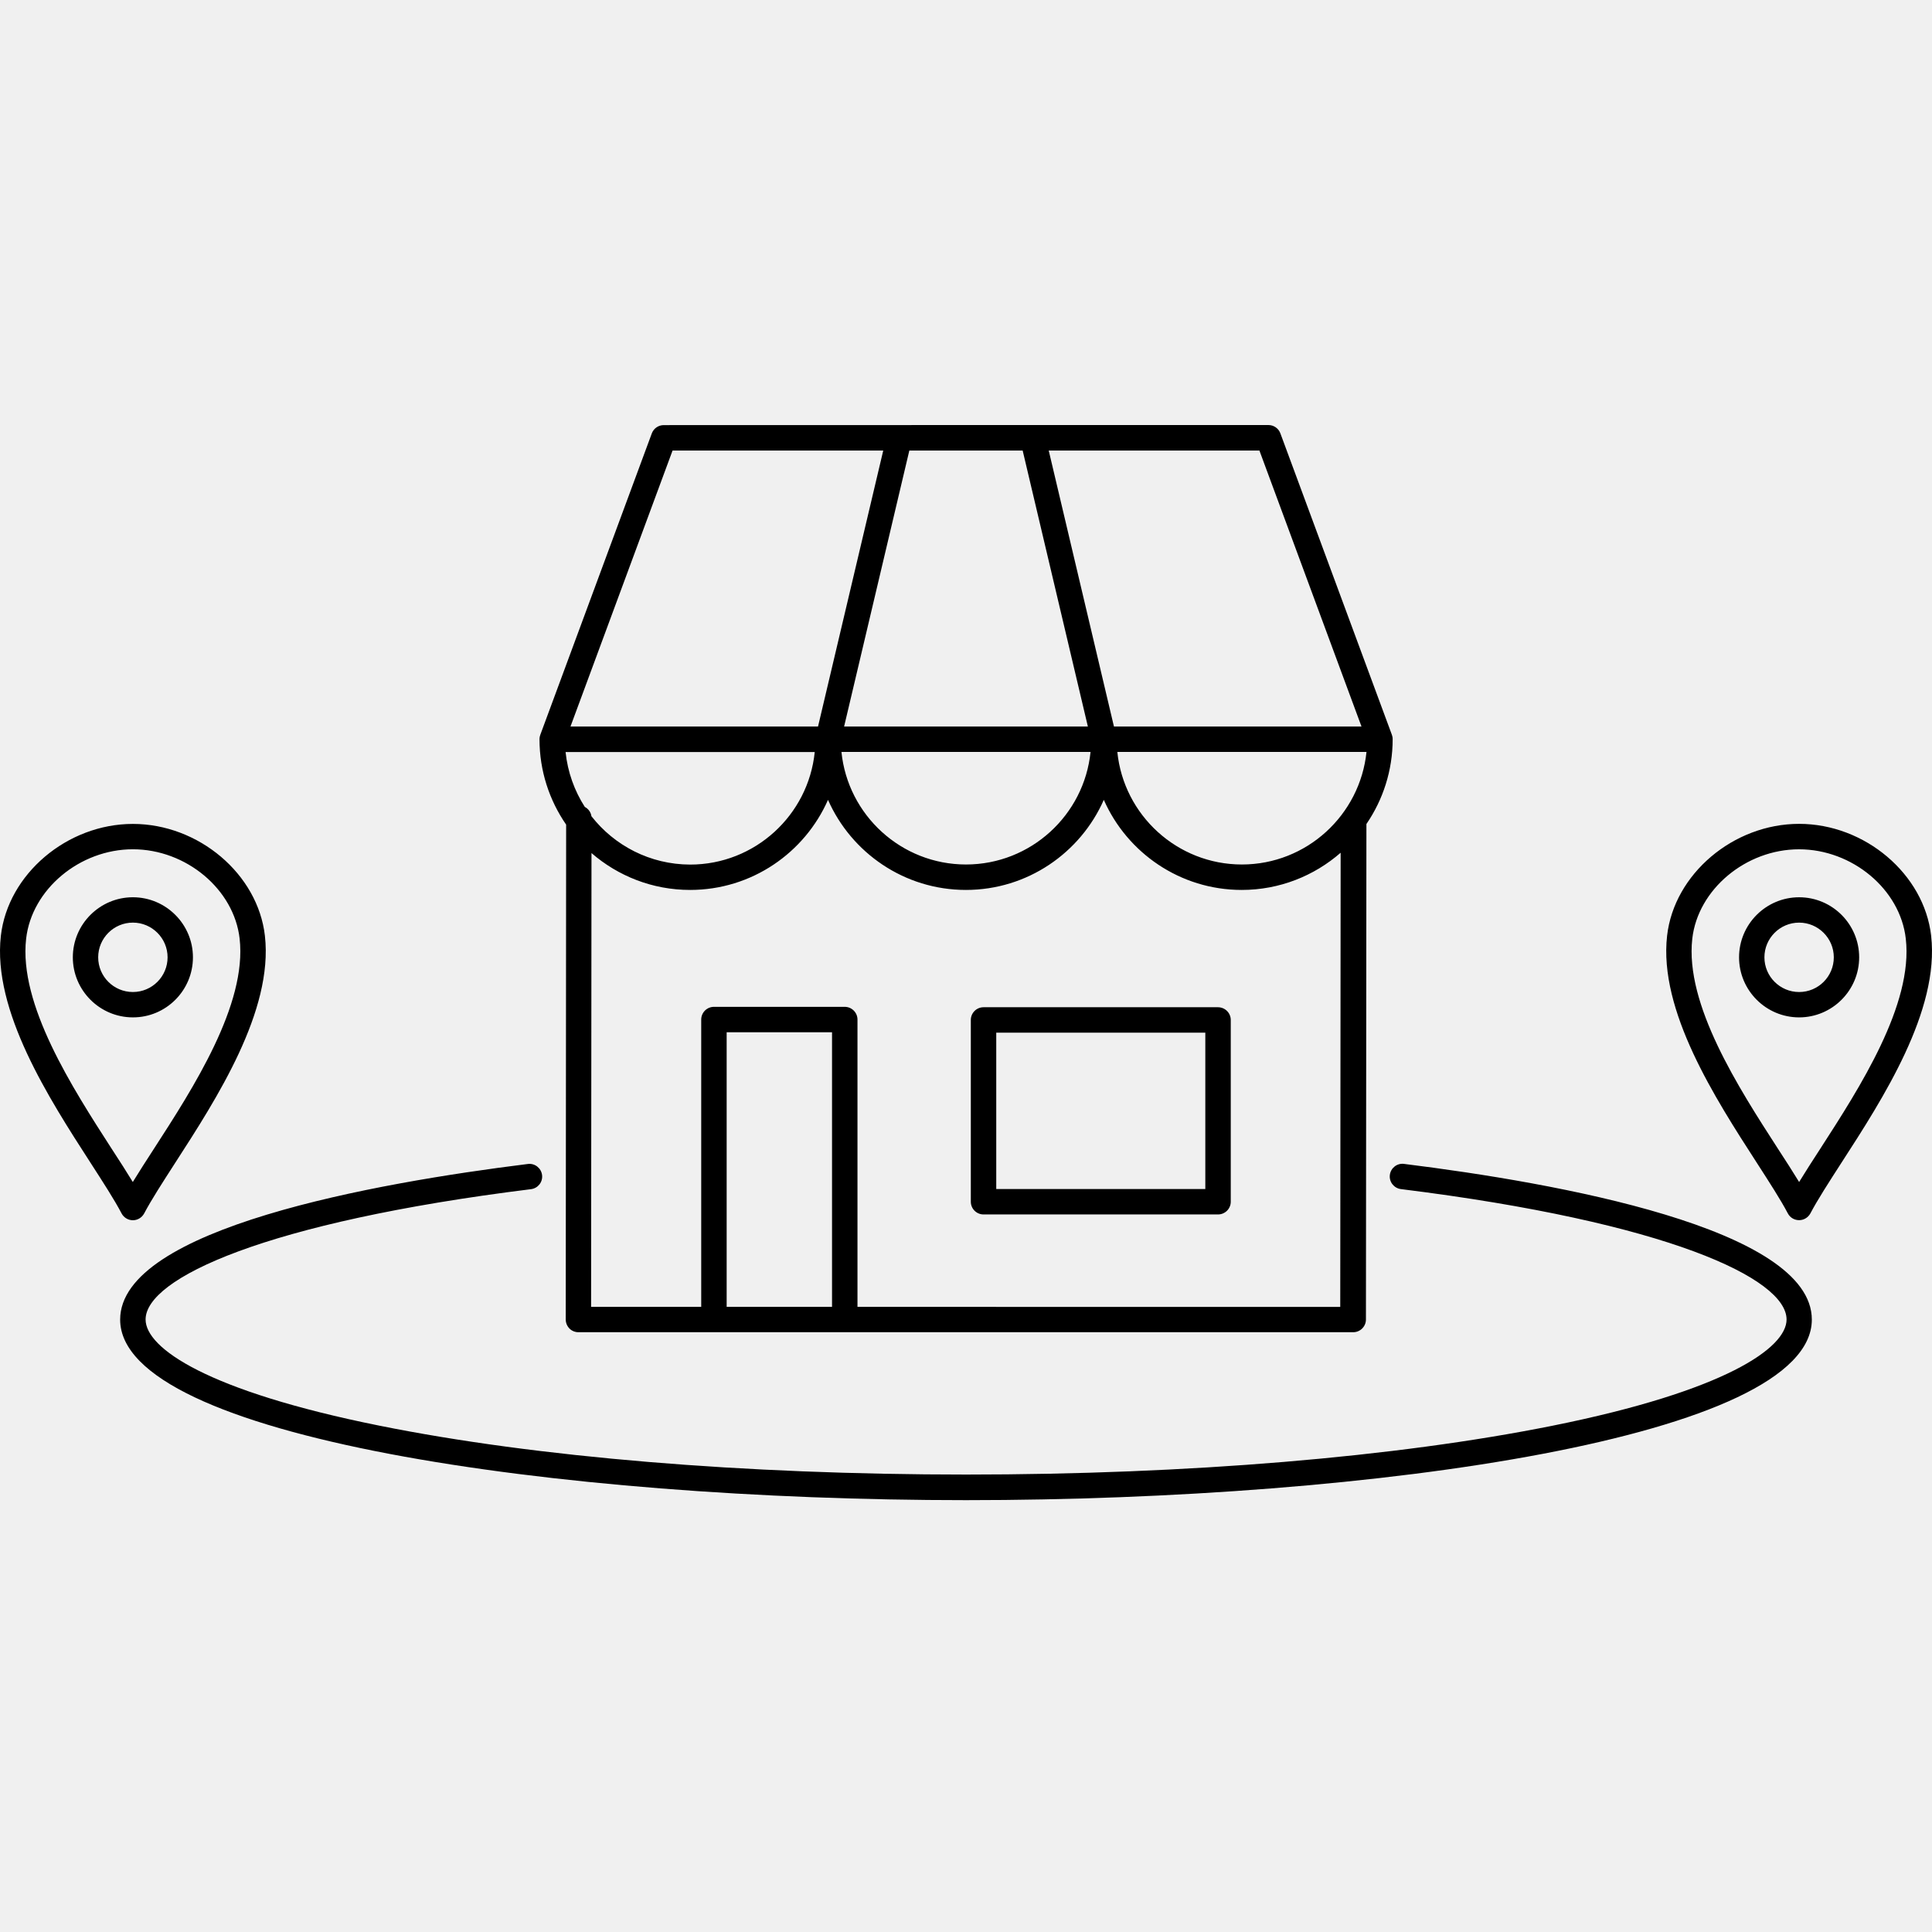
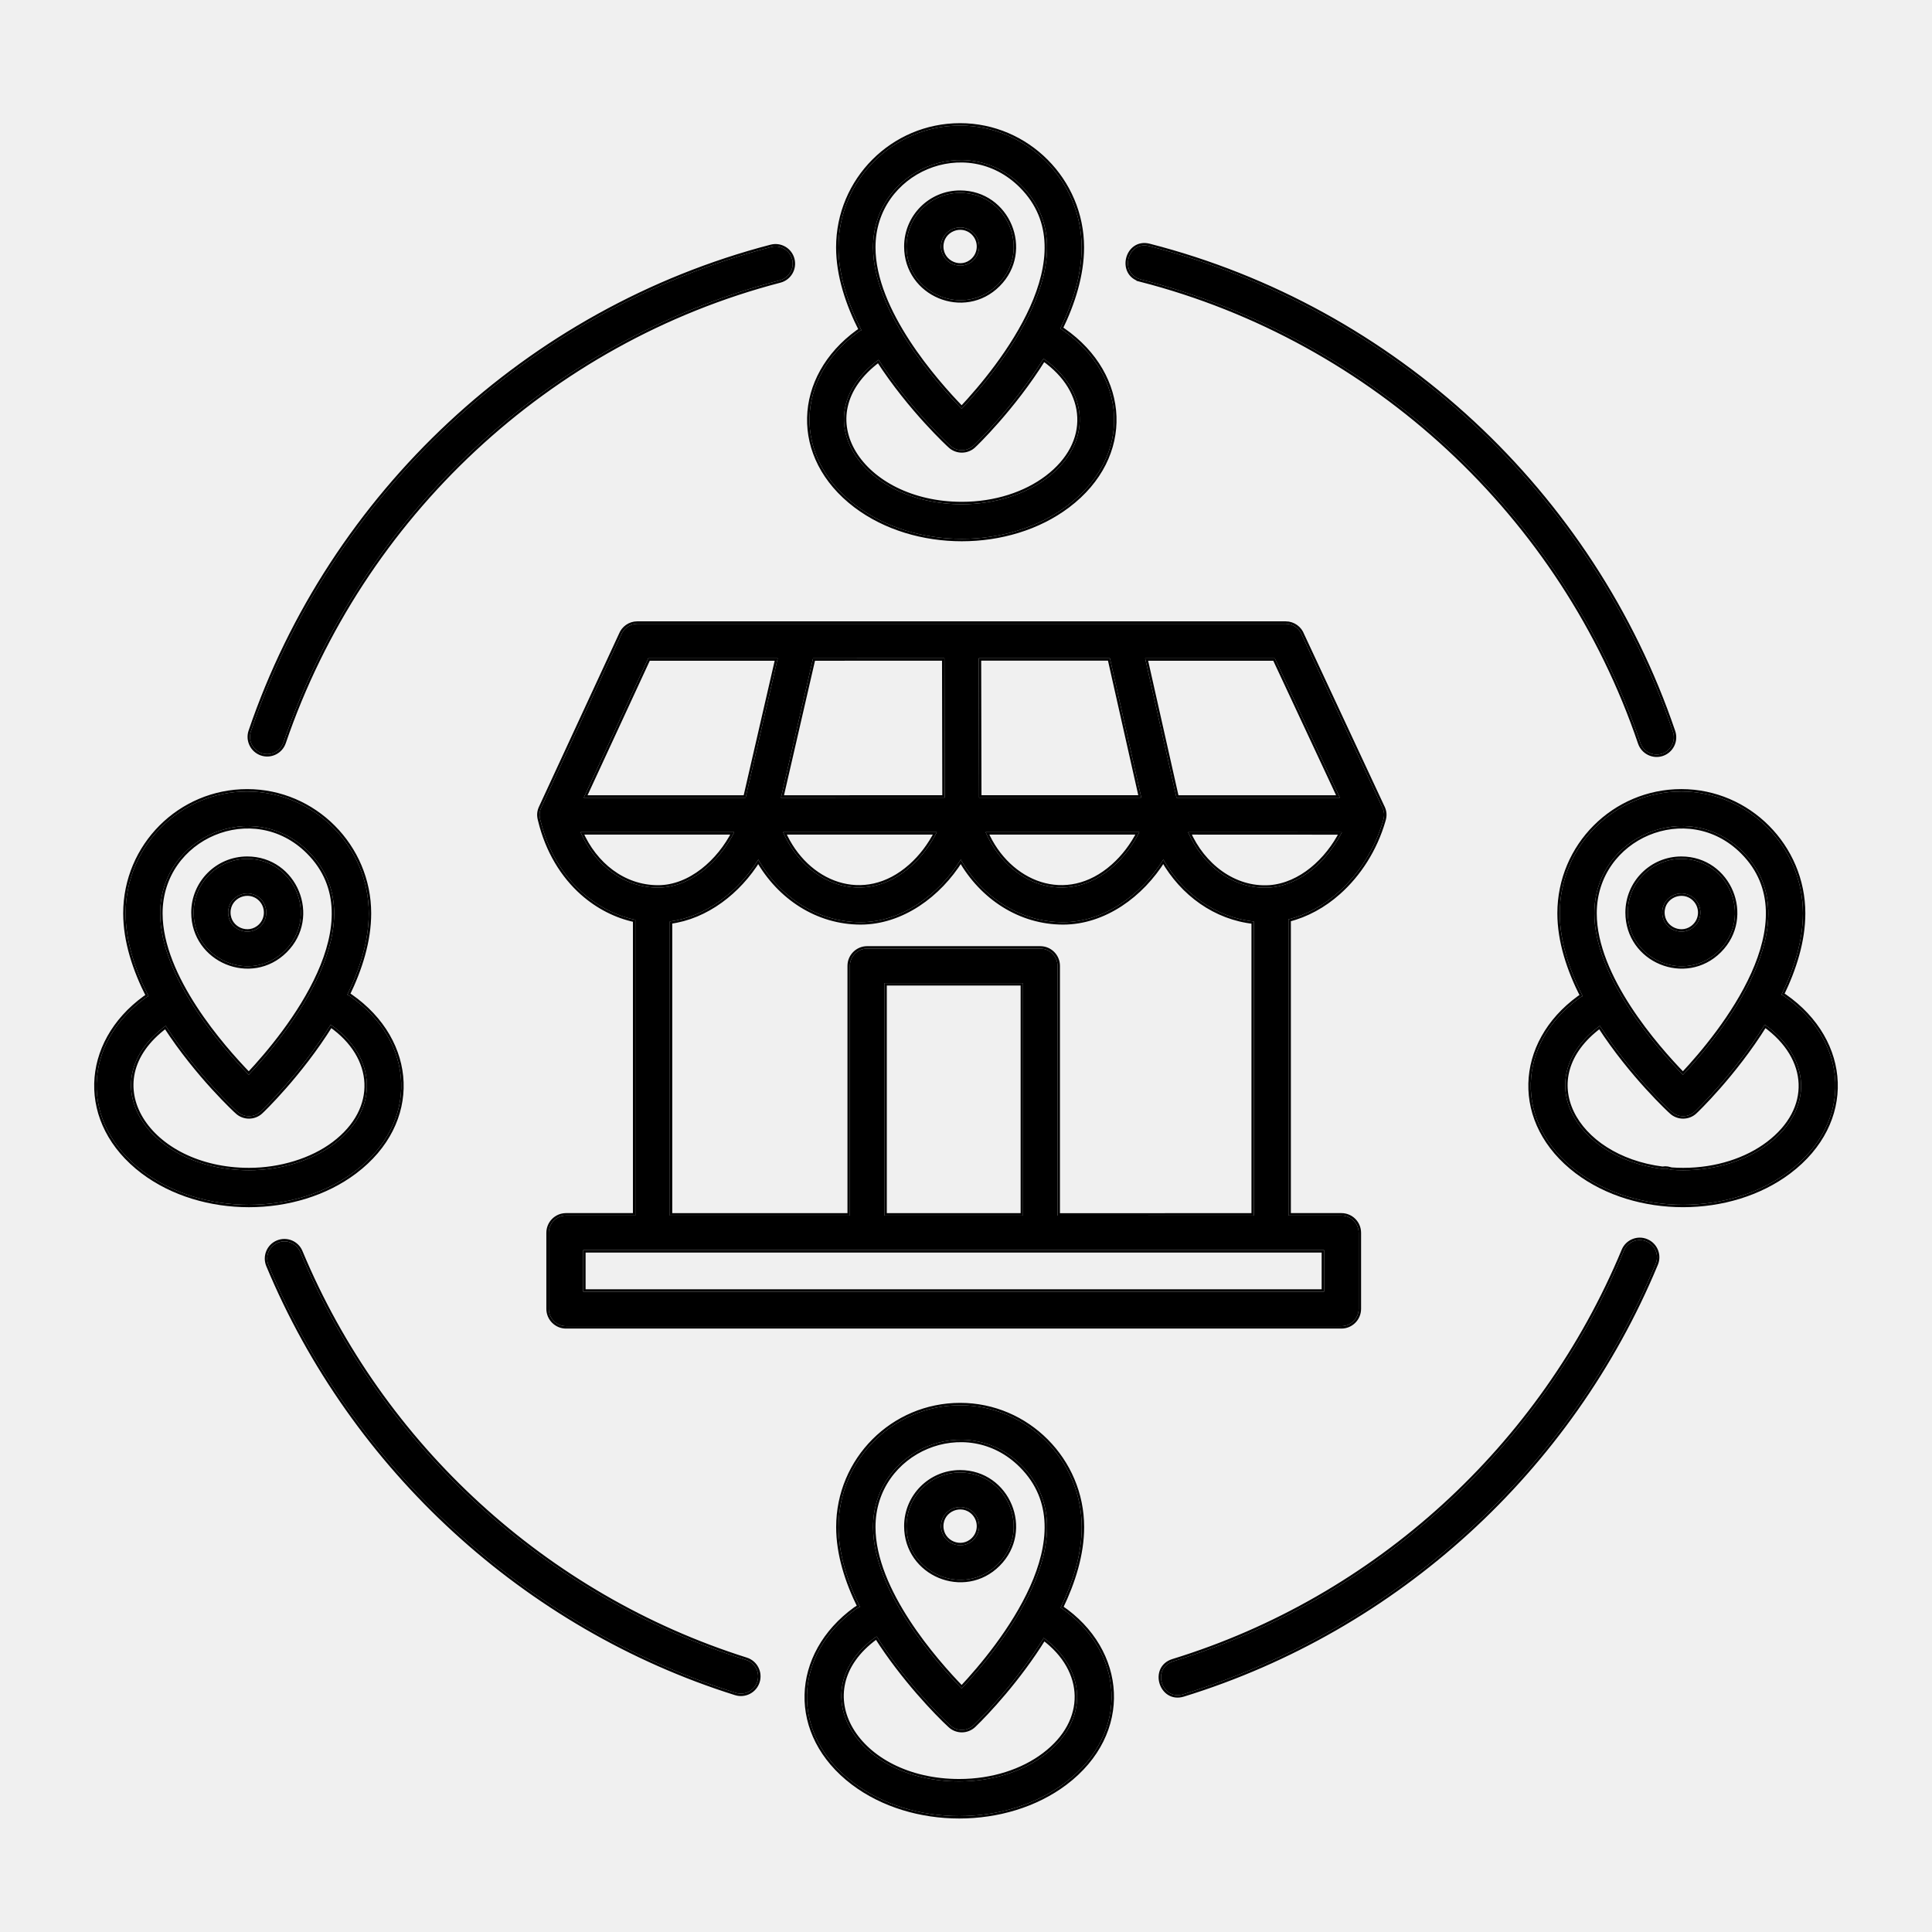
<svg xmlns="http://www.w3.org/2000/svg" width="200" height="200" viewBox="0 0 200 200" fill="none">
-   <g clip-path="url(#clip0_46_142)">
-     <path d="M13.756 126.318C14.248 126.318 14.689 126.043 14.922 125.618C15.673 124.193 16.823 122.418 18.148 120.36C22.439 113.718 28.306 104.634 27.423 96.876C26.698 90.484 20.564 85.292 13.756 85.292C6.947 85.292 0.814 90.492 0.089 96.876C-0.794 104.634 5.081 113.726 9.364 120.36C10.69 122.418 11.84 124.193 12.589 125.618C12.815 126.043 13.264 126.318 13.756 126.318ZM2.706 97.168C3.289 92.067 8.247 87.917 13.756 87.917C19.273 87.917 24.231 92.067 24.806 97.168C25.581 103.993 20.006 112.626 15.931 118.926C15.123 120.168 14.389 121.318 13.748 122.36C13.114 121.318 12.373 120.168 11.564 118.926C7.506 112.626 1.922 103.992 2.706 97.168ZM19.973 99.101C19.973 95.676 17.181 92.884 13.756 92.884C10.331 92.884 7.539 95.676 7.539 99.101C7.539 102.526 10.331 105.318 13.756 105.318C17.181 105.326 19.973 102.534 19.973 99.101ZM10.164 99.101C10.164 97.126 11.772 95.509 13.756 95.509C15.731 95.509 17.348 97.118 17.348 99.101C17.348 101.084 15.739 102.693 13.756 102.693C11.772 102.693 10.164 101.084 10.164 99.101ZM55.849 76.525C55.849 79.809 56.873 82.85 58.607 85.367L58.565 136.594C58.565 136.944 58.707 137.278 58.949 137.528C59.199 137.778 59.532 137.911 59.882 137.911H140.085C140.81 137.911 141.401 137.319 141.401 136.594L141.451 85.301C143.16 82.801 144.168 79.776 144.168 76.518C144.168 76.434 144.16 76.351 144.143 76.267C144.135 76.234 144.126 76.209 144.118 76.176C144.11 76.134 144.101 76.093 144.085 76.059L132.543 44.858C132.351 44.342 131.859 44 131.309 44H106.884H106.876L68.707 44.008C68.157 44.008 67.666 44.35 67.474 44.867L55.932 76.067C55.915 76.109 55.907 76.142 55.898 76.184C55.89 76.218 55.882 76.243 55.873 76.276C55.857 76.359 55.849 76.442 55.849 76.525ZM105.866 46.641L112.616 75.209H87.382L94.133 46.641H105.866ZM128.559 89.492C121.859 89.492 116.325 84.376 115.667 77.842H141.459C140.784 84.376 135.259 89.492 128.559 89.492ZM112.892 77.842C112.233 84.376 106.7 89.492 99.999 89.492C93.299 89.492 87.766 84.376 87.107 77.842H112.892ZM61.223 84.492C61.165 84.076 60.898 83.717 60.54 83.534C59.465 81.859 58.765 79.925 58.548 77.85H84.341C83.682 84.384 78.149 89.501 71.448 89.501C67.29 89.492 63.598 87.534 61.223 84.492ZM75.223 135.286V106.861H86.132V135.286H75.223ZM88.766 135.286V105.544C88.766 104.819 88.174 104.228 87.449 104.228H73.907C73.182 104.228 72.59 104.819 72.59 105.544V135.286H61.19L61.231 88.309C63.973 90.684 67.54 92.126 71.44 92.126C77.815 92.126 83.299 88.284 85.715 82.8C88.132 88.284 93.624 92.126 99.991 92.126C106.358 92.126 111.849 88.284 114.266 82.8C116.683 88.284 122.174 92.126 128.541 92.126C132.458 92.126 136.042 90.667 138.783 88.275L138.742 135.293L88.766 135.286ZM140.942 75.21H115.316L108.565 46.642H130.375L140.942 75.21ZM69.623 46.642H91.432L84.682 75.21H59.056L69.623 46.642ZM126.083 104.269H101.815C101.09 104.269 100.499 104.86 100.499 105.585V124.403C100.499 125.128 101.09 125.719 101.815 125.719H126.091C126.816 125.719 127.408 125.128 127.408 124.403V105.585C127.408 104.86 126.816 104.269 126.083 104.269ZM124.774 123.086H103.131V106.902H124.774V123.086ZM187.56 136.603C187.56 148.745 142.45 155.295 99.999 155.295C57.549 155.295 12.438 148.745 12.438 136.603C12.438 127.153 38.882 122.452 54.648 120.494C55.364 120.402 56.023 120.919 56.114 121.636C56.206 122.361 55.689 123.011 54.973 123.102C27.413 126.528 15.072 132.344 15.072 136.594C15.072 139.553 21.43 143.995 39.282 147.586C55.49 150.853 77.058 152.645 100.009 152.645C122.96 152.645 144.526 150.845 160.736 147.586C178.586 143.994 184.945 139.544 184.945 136.594C184.945 132.344 172.603 126.519 145.019 123.094C144.302 123.002 143.785 122.344 143.877 121.627C143.969 120.902 144.627 120.394 145.344 120.486C161.103 122.444 187.56 127.144 187.56 136.603ZM199.91 96.868C199.185 90.477 193.052 85.285 186.244 85.285C179.435 85.285 173.302 90.485 172.577 96.868C171.693 104.627 177.568 113.719 181.852 120.353C183.177 122.411 184.327 124.186 185.077 125.611C185.302 126.044 185.752 126.311 186.244 126.311C186.735 126.311 187.177 126.036 187.41 125.611C188.16 124.186 189.31 122.411 190.635 120.353C194.927 113.719 200.794 104.627 199.91 96.868ZM188.427 118.928C187.619 120.169 186.885 121.319 186.244 122.361C185.61 121.319 184.869 120.17 184.06 118.928C179.985 112.619 174.41 103.986 175.185 97.169C175.768 92.069 180.727 87.919 186.235 87.919C191.752 87.919 196.711 92.069 197.286 97.169C198.077 103.994 192.494 112.628 188.427 118.928ZM186.244 92.885C182.818 92.885 180.027 95.677 180.027 99.102C180.027 102.527 182.818 105.319 186.244 105.319C189.669 105.319 192.46 102.527 192.46 99.102C192.46 95.677 189.677 92.885 186.244 92.885ZM186.244 102.694C184.269 102.694 182.652 101.086 182.652 99.102C182.652 97.127 184.26 95.51 186.244 95.51C188.219 95.51 189.835 97.119 189.835 99.102C189.835 101.086 188.227 102.694 186.244 102.694Z" fill="black" />
+   <mask id="mask0_471_336" style="mask-type:luminance" maskUnits="userSpaceOnUse" x="1" y="1" width="198" height="198">
+     <path d="M198.5 1.5V198.5H1.5V1.5H198.5Z" fill="white" stroke="white" />
+   </mask>
+   <g mask="url(#mask0_471_336)">
+     <mask id="path-2-outside-1_471_336" maskUnits="userSpaceOnUse" x="9" y="12" width="182" height="177" fill="black">
+       <rect fill="white" x="9" y="12" width="182" height="177" />
+       <path fill-rule="evenodd" clip-rule="evenodd" d="M131.442 91.879C134.645 91.632 137.428 89.092 138.913 86.154L122.989 86.147C124.482 89.58 127.715 92.135 131.442 91.879ZM99.386 152.432C104.314 152.432 106.797 158.428 103.309 161.914C99.822 165.408 93.844 162.921 93.844 157.984C93.844 154.919 96.326 152.432 99.386 152.432ZM100.789 156.587C99.551 155.347 97.414 156.226 97.414 157.984C97.414 159.743 99.544 160.629 100.789 159.382C101.554 158.616 101.554 157.361 100.789 156.587ZM25.59 88.91C30.518 88.91 33.001 94.906 29.513 98.392C26.025 101.886 20.047 99.399 20.047 94.463C20.047 91.397 22.53 88.91 25.59 88.91ZM26.993 93.065C25.755 91.825 23.617 92.704 23.617 94.463C23.617 96.221 25.748 97.108 26.993 95.86C27.758 95.094 27.758 93.839 26.993 93.065ZM99.386 19.964C104.314 19.964 106.797 25.96 103.309 29.446C99.821 32.94 93.844 30.453 93.844 25.517C93.844 22.451 96.326 19.964 99.386 19.964ZM100.789 24.119C99.551 22.879 97.414 23.758 97.414 25.517C97.414 27.275 99.544 28.162 100.789 26.914C101.554 26.148 101.554 24.893 100.789 24.119ZM174.052 88.911C178.98 88.911 181.455 94.907 177.975 98.393C174.487 101.887 168.509 99.4 168.509 94.463C168.509 91.398 170.992 88.911 174.052 88.911ZM175.447 93.066C174.21 91.826 172.072 92.705 172.072 94.463C172.072 96.222 174.202 97.108 175.447 95.861C176.22 95.095 176.22 93.84 175.447 93.066ZM108.042 37.142L108.027 37.127C104.817 42.296 100.819 46.098 100.797 46.113C100.114 46.767 99.049 46.767 98.367 46.136C98.344 46.121 94.257 42.371 90.949 37.247C83.096 43.077 89.134 52.199 99.574 52.199C103.039 52.199 106.16 51.155 108.387 49.472C113.157 45.873 112.752 40.433 108.042 37.142ZM109.752 34.031C111.057 31.349 111.972 28.448 111.972 25.608C111.972 18.703 106.317 13 99.386 13C92.441 13 86.801 18.643 86.801 25.608C86.801 28.501 87.783 31.454 89.171 34.181C89.051 34.234 88.939 34.294 88.826 34.377C82.361 39.073 81.963 47.308 88.601 52.327C94.706 56.933 104.427 56.933 110.525 52.327C117.253 47.248 116.758 38.877 110.067 34.211C109.977 34.136 109.865 34.076 109.752 34.031ZM109.797 166.415C111.08 163.755 111.98 160.892 111.98 158.082C111.98 151.177 106.325 145.474 99.394 145.474C92.449 145.474 86.808 151.117 86.808 158.082C86.808 160.87 87.716 163.71 89.028 166.355C88.863 166.408 88.713 166.49 88.563 166.595C82.098 171.291 81.701 179.527 88.338 184.546C94.444 189.151 104.164 189.151 110.262 184.546C117.102 179.376 116.368 170.863 109.797 166.415ZM90.754 169.405C93.469 173.703 97.054 177.415 98.367 178.61C99.049 179.248 100.114 179.241 100.797 178.587C102.109 177.325 105.402 173.839 108.049 169.556C112.527 172.884 112.752 178.182 108.109 181.683C105.874 183.374 102.761 184.411 99.296 184.411C88.608 184.411 82.968 175.056 90.648 169.473C90.686 169.458 90.724 169.435 90.754 169.405ZM34.245 106.087L34.23 106.072C31.02 111.242 27.022 115.044 27 115.059C26.317 115.712 25.252 115.712 24.57 115.081C24.547 115.066 20.459 111.317 17.152 106.192C9.291 112.023 15.337 121.145 25.777 121.145C29.032 121.145 32.303 120.145 34.59 118.417C39.36 114.818 38.963 109.371 34.245 106.087ZM35.955 102.969C37.26 100.287 38.175 97.386 38.175 94.546C38.175 87.641 32.52 81.938 25.59 81.938C18.644 81.938 13.004 87.581 13.004 94.546C13.004 97.439 13.986 100.392 15.374 103.119C15.254 103.172 15.142 103.232 15.029 103.315C8.564 108.011 8.166 116.246 14.804 121.265C20.909 125.871 30.63 125.871 36.728 121.265C43.456 116.186 42.961 107.815 36.27 103.149C36.18 103.081 36.068 103.022 35.955 102.969ZM29.347 76.852C29.032 77.783 28.02 78.287 27.09 77.971C26.16 77.655 25.657 76.641 25.972 75.709C34.313 51.169 54.722 32.115 79.833 25.571C80.785 25.323 81.753 25.894 82.001 26.848C82.248 27.803 81.678 28.772 80.725 29.02C56.755 35.264 37.358 53.417 29.347 76.852ZM118.085 28.921C115.82 28.343 116.697 24.886 118.962 25.473C144.246 31.957 164.805 51.065 173.182 75.755C173.497 76.687 172.995 77.701 172.065 78.017C171.135 78.332 170.122 77.829 169.807 76.897C161.804 53.311 142.229 35.136 118.083 28.923L118.085 28.921ZM172.088 121.01C172.56 120.934 172.703 121.032 173.018 121.1C173.423 121.13 173.828 121.145 174.24 121.145C177.705 121.145 180.826 120.1 183.053 118.417C187.786 114.841 187.478 109.491 182.693 106.072C179.483 111.242 175.485 115.044 175.463 115.059C174.78 115.712 173.715 115.712 173.033 115.081C173.01 115.066 168.923 111.317 165.615 106.192C158.347 111.587 162.945 119.838 172.088 121.01ZM168.105 129.47C168.48 128.561 169.523 128.125 170.43 128.508C171.338 128.884 171.773 129.928 171.39 130.837C162.547 152.138 144.547 168.586 122.479 175.394C120.237 176.085 119.194 172.674 121.437 171.983C142.498 165.498 159.666 149.796 168.105 129.47ZM77.23 171.832C78.168 172.125 78.693 173.124 78.4 174.071C78.108 175.01 77.11 175.536 76.165 175.243C54.437 168.42 36.54 151.98 27.796 130.971C27.421 130.062 27.849 129.018 28.756 128.642C29.664 128.266 30.706 128.695 31.081 129.604C39.459 149.703 56.455 165.272 77.23 171.832ZM184.418 102.968C185.723 100.285 186.638 97.385 186.638 94.545C186.638 87.64 180.983 81.937 174.052 81.937C167.107 81.937 161.467 87.58 161.467 94.545C161.467 97.438 162.449 100.391 163.837 103.118C163.717 103.171 163.604 103.231 163.492 103.313C157.027 108.009 156.629 116.245 163.267 121.264C169.372 125.869 179.093 125.869 185.191 121.264C191.918 116.184 191.423 107.814 184.733 103.148C184.636 103.08 184.531 103.02 184.418 102.968ZM180.413 88.173C174.72 82.47 165.045 86.565 165.045 94.552C165.045 101.142 171.473 108.438 174.218 111.263C178.245 106.98 187.613 95.394 180.413 88.173ZM31.951 88.173C26.258 82.47 16.582 86.565 16.582 94.552C16.582 101.142 23.01 108.438 25.755 111.263C29.783 106.98 39.151 95.394 31.951 88.173ZM105.748 151.701C100.055 145.998 90.38 150.093 90.38 158.08C90.38 164.67 96.808 171.966 99.553 174.791C103.58 170.508 112.948 158.915 105.748 151.701ZM105.748 19.227C100.055 13.524 90.38 17.619 90.38 25.606C90.38 32.196 96.808 39.491 99.553 42.316C103.58 38.034 112.948 26.448 105.748 19.227ZM89.765 98.197C88.782 98.197 87.98 99.001 87.98 99.985V125.833H69.341V95.388C73.114 94.899 76.451 92.292 78.499 88.979C80.727 92.893 84.649 95.463 89.09 95.463C93.327 95.463 97.19 92.645 99.463 88.979C101.69 92.893 105.613 95.463 110.053 95.463C114.291 95.463 118.154 92.645 120.426 88.979C122.436 92.51 125.834 94.967 129.801 95.395V125.833L109.475 125.841V99.987C109.475 99.002 108.68 98.198 107.69 98.198L89.765 98.197ZM105.905 101.773H91.55V125.833H105.905V101.773ZM133.38 95.169V125.831H138.863C139.846 125.831 140.648 126.628 140.648 127.62V135.494C140.648 136.479 139.846 137.283 138.863 137.283H58.593C57.611 137.283 56.808 136.479 56.808 135.494V127.62C56.808 126.635 57.603 125.831 58.593 125.831H65.771V95.221C63.783 94.8 61.908 93.846 60.296 92.418C58.278 90.622 56.703 88.075 55.938 84.897C55.795 84.386 55.833 83.98 56.073 83.507L64.301 65.722C64.556 65.053 65.209 64.572 65.966 64.572H133.095C133.867 64.572 134.527 65.068 134.775 65.752L143.04 83.462C143.31 83.972 143.355 84.408 143.175 84.964C142.305 87.955 140.633 90.509 138.57 92.35C137.025 93.733 135.233 94.71 133.38 95.169ZM117.944 86.145H102.028C104.353 91.502 110.406 93.996 115.259 89.676C116.317 88.737 117.247 87.535 117.944 86.145ZM96.981 86.145H81.065C83.39 91.502 89.443 93.996 94.295 89.676C95.353 88.737 96.275 87.535 96.981 86.145ZM118.146 82.568L114.898 68.142H101.322L101.352 82.568H118.146ZM118.543 68.149L121.791 82.576H138.704L131.969 68.149H118.543ZM97.797 82.568L97.767 68.142L84.168 68.149L80.846 82.576L97.797 82.568ZM67.106 68.149L60.43 82.576H77.186L80.509 68.149H67.106ZM60.093 86.145C61.548 89.496 64.518 91.885 68.126 91.885C71.471 91.885 74.486 89.18 76.009 86.145H60.093ZM131.594 129.416H60.37V133.714H137.068V129.416H131.594Z" />
+     </mask>
+     <path fill-rule="evenodd" clip-rule="evenodd" d="M131.442 91.879C134.645 91.632 137.428 89.092 138.913 86.154L122.989 86.147C124.482 89.58 127.715 92.135 131.442 91.879ZM99.386 152.432C104.314 152.432 106.797 158.428 103.309 161.914C99.822 165.408 93.844 162.921 93.844 157.984C93.844 154.919 96.326 152.432 99.386 152.432ZM100.789 156.587C99.551 155.347 97.414 156.226 97.414 157.984C97.414 159.743 99.544 160.629 100.789 159.382C101.554 158.616 101.554 157.361 100.789 156.587ZM25.59 88.91C30.518 88.91 33.001 94.906 29.513 98.392C26.025 101.886 20.047 99.399 20.047 94.463C20.047 91.397 22.53 88.91 25.59 88.91ZM26.993 93.065C25.755 91.825 23.617 92.704 23.617 94.463C23.617 96.221 25.748 97.108 26.993 95.86C27.758 95.094 27.758 93.839 26.993 93.065ZM99.386 19.964C104.314 19.964 106.797 25.96 103.309 29.446C99.821 32.94 93.844 30.453 93.844 25.517C93.844 22.451 96.326 19.964 99.386 19.964ZM100.789 24.119C99.551 22.879 97.414 23.758 97.414 25.517C97.414 27.275 99.544 28.162 100.789 26.914C101.554 26.148 101.554 24.893 100.789 24.119ZM174.052 88.911C178.98 88.911 181.455 94.907 177.975 98.393C174.487 101.887 168.509 99.4 168.509 94.463C168.509 91.398 170.992 88.911 174.052 88.911ZM175.447 93.066C174.21 91.826 172.072 92.705 172.072 94.463C172.072 96.222 174.202 97.108 175.447 95.861C176.22 95.095 176.22 93.84 175.447 93.066ZM108.042 37.142L108.027 37.127C104.817 42.296 100.819 46.098 100.797 46.113C100.114 46.767 99.049 46.767 98.367 46.136C98.344 46.121 94.257 42.371 90.949 37.247C83.096 43.077 89.134 52.199 99.574 52.199C103.039 52.199 106.16 51.155 108.387 49.472C113.157 45.873 112.752 40.433 108.042 37.142ZM109.752 34.031C111.057 31.349 111.972 28.448 111.972 25.608C111.972 18.703 106.317 13 99.386 13C92.441 13 86.801 18.643 86.801 25.608C86.801 28.501 87.783 31.454 89.171 34.181C89.051 34.234 88.939 34.294 88.826 34.377C82.361 39.073 81.963 47.308 88.601 52.327C94.706 56.933 104.427 56.933 110.525 52.327C117.253 47.248 116.758 38.877 110.067 34.211C109.977 34.136 109.865 34.076 109.752 34.031ZM109.797 166.415C111.08 163.755 111.98 160.892 111.98 158.082C111.98 151.177 106.325 145.474 99.394 145.474C92.449 145.474 86.808 151.117 86.808 158.082C86.808 160.87 87.716 163.71 89.028 166.355C88.863 166.408 88.713 166.49 88.563 166.595C82.098 171.291 81.701 179.527 88.338 184.546C94.444 189.151 104.164 189.151 110.262 184.546C117.102 179.376 116.368 170.863 109.797 166.415ZM90.754 169.405C93.469 173.703 97.054 177.415 98.367 178.61C99.049 179.248 100.114 179.241 100.797 178.587C102.109 177.325 105.402 173.839 108.049 169.556C112.527 172.884 112.752 178.182 108.109 181.683C105.874 183.374 102.761 184.411 99.296 184.411C88.608 184.411 82.968 175.056 90.648 169.473C90.686 169.458 90.724 169.435 90.754 169.405ZM34.245 106.087L34.23 106.072C31.02 111.242 27.022 115.044 27 115.059C26.317 115.712 25.252 115.712 24.57 115.081C24.547 115.066 20.459 111.317 17.152 106.192C9.291 112.023 15.337 121.145 25.777 121.145C29.032 121.145 32.303 120.145 34.59 118.417C39.36 114.818 38.963 109.371 34.245 106.087ZM35.955 102.969C37.26 100.287 38.175 97.386 38.175 94.546C38.175 87.641 32.52 81.938 25.59 81.938C18.644 81.938 13.004 87.581 13.004 94.546C13.004 97.439 13.986 100.392 15.374 103.119C15.254 103.172 15.142 103.232 15.029 103.315C8.564 108.011 8.166 116.246 14.804 121.265C20.909 125.871 30.63 125.871 36.728 121.265C43.456 116.186 42.961 107.815 36.27 103.149C36.18 103.081 36.068 103.022 35.955 102.969ZM29.347 76.852C29.032 77.783 28.02 78.287 27.09 77.971C26.16 77.655 25.657 76.641 25.972 75.709C34.313 51.169 54.722 32.115 79.833 25.571C80.785 25.323 81.753 25.894 82.001 26.848C82.248 27.803 81.678 28.772 80.725 29.02C56.755 35.264 37.358 53.417 29.347 76.852ZM118.085 28.921C115.82 28.343 116.697 24.886 118.962 25.473C144.246 31.957 164.805 51.065 173.182 75.755C173.497 76.687 172.995 77.701 172.065 78.017C171.135 78.332 170.122 77.829 169.807 76.897C161.804 53.311 142.229 35.136 118.083 28.923L118.085 28.921ZM172.088 121.01C172.56 120.934 172.703 121.032 173.018 121.1C173.423 121.13 173.828 121.145 174.24 121.145C177.705 121.145 180.826 120.1 183.053 118.417C187.786 114.841 187.478 109.491 182.693 106.072C179.483 111.242 175.485 115.044 175.463 115.059C174.78 115.712 173.715 115.712 173.033 115.081C173.01 115.066 168.923 111.317 165.615 106.192C158.347 111.587 162.945 119.838 172.088 121.01ZM168.105 129.47C168.48 128.561 169.523 128.125 170.43 128.508C171.338 128.884 171.773 129.928 171.39 130.837C162.547 152.138 144.547 168.586 122.479 175.394C120.237 176.085 119.194 172.674 121.437 171.983C142.498 165.498 159.666 149.796 168.105 129.47ZM77.23 171.832C78.168 172.125 78.693 173.124 78.4 174.071C78.108 175.01 77.11 175.536 76.165 175.243C54.437 168.42 36.54 151.98 27.796 130.971C27.421 130.062 27.849 129.018 28.756 128.642C29.664 128.266 30.706 128.695 31.081 129.604C39.459 149.703 56.455 165.272 77.23 171.832ZM184.418 102.968C185.723 100.285 186.638 97.385 186.638 94.545C186.638 87.64 180.983 81.937 174.052 81.937C167.107 81.937 161.467 87.58 161.467 94.545C161.467 97.438 162.449 100.391 163.837 103.118C163.717 103.171 163.604 103.231 163.492 103.313C157.027 108.009 156.629 116.245 163.267 121.264C169.372 125.869 179.093 125.869 185.191 121.264C191.918 116.184 191.423 107.814 184.733 103.148C184.636 103.08 184.531 103.02 184.418 102.968ZM180.413 88.173C174.72 82.47 165.045 86.565 165.045 94.552C165.045 101.142 171.473 108.438 174.218 111.263C178.245 106.98 187.613 95.394 180.413 88.173ZM31.951 88.173C26.258 82.47 16.582 86.565 16.582 94.552C16.582 101.142 23.01 108.438 25.755 111.263C29.783 106.98 39.151 95.394 31.951 88.173ZM105.748 151.701C100.055 145.998 90.38 150.093 90.38 158.08C90.38 164.67 96.808 171.966 99.553 174.791C103.58 170.508 112.948 158.915 105.748 151.701ZM105.748 19.227C100.055 13.524 90.38 17.619 90.38 25.606C90.38 32.196 96.808 39.491 99.553 42.316C103.58 38.034 112.948 26.448 105.748 19.227ZM89.765 98.197C88.782 98.197 87.98 99.001 87.98 99.985V125.833H69.341V95.388C73.114 94.899 76.451 92.292 78.499 88.979C80.727 92.893 84.649 95.463 89.09 95.463C93.327 95.463 97.19 92.645 99.463 88.979C101.69 92.893 105.613 95.463 110.053 95.463C114.291 95.463 118.154 92.645 120.426 88.979C122.436 92.51 125.834 94.967 129.801 95.395V125.833L109.475 125.841V99.987C109.475 99.002 108.68 98.198 107.69 98.198L89.765 98.197ZM105.905 101.773H91.55V125.833H105.905V101.773ZM133.38 95.169V125.831H138.863C139.846 125.831 140.648 126.628 140.648 127.62V135.494C140.648 136.479 139.846 137.283 138.863 137.283H58.593C57.611 137.283 56.808 136.479 56.808 135.494V127.62C56.808 126.635 57.603 125.831 58.593 125.831H65.771V95.221C63.783 94.8 61.908 93.846 60.296 92.418C58.278 90.622 56.703 88.075 55.938 84.897C55.795 84.386 55.833 83.98 56.073 83.507L64.301 65.722C64.556 65.053 65.209 64.572 65.966 64.572H133.095C133.867 64.572 134.527 65.068 134.775 65.752L143.04 83.462C143.31 83.972 143.355 84.408 143.175 84.964C142.305 87.955 140.633 90.509 138.57 92.35C137.025 93.733 135.233 94.71 133.38 95.169ZM117.944 86.145H102.028C104.353 91.502 110.406 93.996 115.259 89.676C116.317 88.737 117.247 87.535 117.944 86.145ZM96.981 86.145H81.065C83.39 91.502 89.443 93.996 94.295 89.676C95.353 88.737 96.275 87.535 96.981 86.145ZM118.146 82.568L114.898 68.142H101.322L101.352 82.568H118.146ZM118.543 68.149L121.791 82.576H138.704L131.969 68.149H118.543ZM97.797 82.568L97.767 68.142L84.168 68.149L80.846 82.576L97.797 82.568ZM67.106 68.149L60.43 82.576H77.186L80.509 68.149H67.106ZM60.093 86.145C61.548 89.496 64.518 91.885 68.126 91.885C71.471 91.885 74.486 89.18 76.009 86.145H60.093ZM131.594 129.416H60.37V133.714H137.068V129.416H131.594Z" fill="black" />
+     <path fill-rule="evenodd" clip-rule="evenodd" d="M131.442 91.879C134.645 91.632 137.428 89.092 138.913 86.154L122.989 86.147C124.482 89.58 127.715 92.135 131.442 91.879ZM99.386 152.432C104.314 152.432 106.797 158.428 103.309 161.914C99.822 165.408 93.844 162.921 93.844 157.984C93.844 154.919 96.326 152.432 99.386 152.432ZM100.789 156.587C99.551 155.347 97.414 156.226 97.414 157.984C97.414 159.743 99.544 160.629 100.789 159.382C101.554 158.616 101.554 157.361 100.789 156.587ZM25.59 88.91C30.518 88.91 33.001 94.906 29.513 98.392C26.025 101.886 20.047 99.399 20.047 94.463C20.047 91.397 22.53 88.91 25.59 88.91ZM26.993 93.065C25.755 91.825 23.617 92.704 23.617 94.463C23.617 96.221 25.748 97.108 26.993 95.86C27.758 95.094 27.758 93.839 26.993 93.065ZM99.386 19.964C104.314 19.964 106.797 25.96 103.309 29.446C99.821 32.94 93.844 30.453 93.844 25.517C93.844 22.451 96.326 19.964 99.386 19.964ZM100.789 24.119C99.551 22.879 97.414 23.758 97.414 25.517C97.414 27.275 99.544 28.162 100.789 26.914C101.554 26.148 101.554 24.893 100.789 24.119ZM174.052 88.911C178.98 88.911 181.455 94.907 177.975 98.393C174.487 101.887 168.509 99.4 168.509 94.463C168.509 91.398 170.992 88.911 174.052 88.911ZM175.447 93.066C174.21 91.826 172.072 92.705 172.072 94.463C172.072 96.222 174.202 97.108 175.447 95.861C176.22 95.095 176.22 93.84 175.447 93.066ZM108.042 37.142L108.027 37.127C104.817 42.296 100.819 46.098 100.797 46.113C100.114 46.767 99.049 46.767 98.367 46.136C98.344 46.121 94.257 42.371 90.949 37.247C83.096 43.077 89.134 52.199 99.574 52.199C103.039 52.199 106.16 51.155 108.387 49.472C113.157 45.873 112.752 40.433 108.042 37.142ZM109.752 34.031C111.057 31.349 111.972 28.448 111.972 25.608C111.972 18.703 106.317 13 99.386 13C92.441 13 86.801 18.643 86.801 25.608C86.801 28.501 87.783 31.454 89.171 34.181C89.051 34.234 88.939 34.294 88.826 34.377C82.361 39.073 81.963 47.308 88.601 52.327C94.706 56.933 104.427 56.933 110.525 52.327C117.253 47.248 116.758 38.877 110.067 34.211C109.977 34.136 109.865 34.076 109.752 34.031ZM109.797 166.415C111.08 163.755 111.98 160.892 111.98 158.082C111.98 151.177 106.325 145.474 99.394 145.474C92.449 145.474 86.808 151.117 86.808 158.082C86.808 160.87 87.716 163.71 89.028 166.355C88.863 166.408 88.713 166.49 88.563 166.595C82.098 171.291 81.701 179.527 88.338 184.546C94.444 189.151 104.164 189.151 110.262 184.546C117.102 179.376 116.368 170.863 109.797 166.415ZM90.754 169.405C93.469 173.703 97.054 177.415 98.367 178.61C99.049 179.248 100.114 179.241 100.797 178.587C102.109 177.325 105.402 173.839 108.049 169.556C112.527 172.884 112.752 178.182 108.109 181.683C105.874 183.374 102.761 184.411 99.296 184.411C88.608 184.411 82.968 175.056 90.648 169.473C90.686 169.458 90.724 169.435 90.754 169.405ZM34.245 106.087L34.23 106.072C31.02 111.242 27.022 115.044 27 115.059C26.317 115.712 25.252 115.712 24.57 115.081C24.547 115.066 20.459 111.317 17.152 106.192C9.291 112.023 15.337 121.145 25.777 121.145C29.032 121.145 32.303 120.145 34.59 118.417C39.36 114.818 38.963 109.371 34.245 106.087ZM35.955 102.969C37.26 100.287 38.175 97.386 38.175 94.546C38.175 87.641 32.52 81.938 25.59 81.938C18.644 81.938 13.004 87.581 13.004 94.546C13.004 97.439 13.986 100.392 15.374 103.119C15.254 103.172 15.142 103.232 15.029 103.315C8.564 108.011 8.166 116.246 14.804 121.265C20.909 125.871 30.63 125.871 36.728 121.265C43.456 116.186 42.961 107.815 36.27 103.149C36.18 103.081 36.068 103.022 35.955 102.969ZM29.347 76.852C29.032 77.783 28.02 78.287 27.09 77.971C26.16 77.655 25.657 76.641 25.972 75.709C34.313 51.169 54.722 32.115 79.833 25.571C80.785 25.323 81.753 25.894 82.001 26.848C82.248 27.803 81.678 28.772 80.725 29.02C56.755 35.264 37.358 53.417 29.347 76.852ZM118.085 28.921C115.82 28.343 116.697 24.886 118.962 25.473C144.246 31.957 164.805 51.065 173.182 75.755C173.497 76.687 172.995 77.701 172.065 78.017C171.135 78.332 170.122 77.829 169.807 76.897C161.804 53.311 142.229 35.136 118.083 28.923L118.085 28.921ZM172.088 121.01C172.56 120.934 172.703 121.032 173.018 121.1C173.423 121.13 173.828 121.145 174.24 121.145C177.705 121.145 180.826 120.1 183.053 118.417C187.786 114.841 187.478 109.491 182.693 106.072C179.483 111.242 175.485 115.044 175.463 115.059C174.78 115.712 173.715 115.712 173.033 115.081C173.01 115.066 168.923 111.317 165.615 106.192C158.347 111.587 162.945 119.838 172.088 121.01ZM168.105 129.47C168.48 128.561 169.523 128.125 170.43 128.508C171.338 128.884 171.773 129.928 171.39 130.837C162.547 152.138 144.547 168.586 122.479 175.394C120.237 176.085 119.194 172.674 121.437 171.983C142.498 165.498 159.666 149.796 168.105 129.47ZM77.23 171.832C78.168 172.125 78.693 173.124 78.4 174.071C78.108 175.01 77.11 175.536 76.165 175.243C54.437 168.42 36.54 151.98 27.796 130.971C27.421 130.062 27.849 129.018 28.756 128.642C29.664 128.266 30.706 128.695 31.081 129.604C39.459 149.703 56.455 165.272 77.23 171.832ZM184.418 102.968C185.723 100.285 186.638 97.385 186.638 94.545C186.638 87.64 180.983 81.937 174.052 81.937C167.107 81.937 161.467 87.58 161.467 94.545C161.467 97.438 162.449 100.391 163.837 103.118C163.717 103.171 163.604 103.231 163.492 103.313C157.027 108.009 156.629 116.245 163.267 121.264C169.372 125.869 179.093 125.869 185.191 121.264C191.918 116.184 191.423 107.814 184.733 103.148C184.636 103.08 184.531 103.02 184.418 102.968ZM180.413 88.173C174.72 82.47 165.045 86.565 165.045 94.552C165.045 101.142 171.473 108.438 174.218 111.263C178.245 106.98 187.613 95.394 180.413 88.173ZM31.951 88.173C26.258 82.47 16.582 86.565 16.582 94.552C16.582 101.142 23.01 108.438 25.755 111.263C29.783 106.98 39.151 95.394 31.951 88.173ZM105.748 151.701C100.055 145.998 90.38 150.093 90.38 158.08C90.38 164.67 96.808 171.966 99.553 174.791C103.58 170.508 112.948 158.915 105.748 151.701ZM105.748 19.227C100.055 13.524 90.38 17.619 90.38 25.606C90.38 32.196 96.808 39.491 99.553 42.316C103.58 38.034 112.948 26.448 105.748 19.227ZM89.765 98.197C88.782 98.197 87.98 99.001 87.98 99.985V125.833H69.341V95.388C73.114 94.899 76.451 92.292 78.499 88.979C80.727 92.893 84.649 95.463 89.09 95.463C93.327 95.463 97.19 92.645 99.463 88.979C101.69 92.893 105.613 95.463 110.053 95.463C114.291 95.463 118.154 92.645 120.426 88.979C122.436 92.51 125.834 94.967 129.801 95.395V125.833L109.475 125.841V99.987C109.475 99.002 108.68 98.198 107.69 98.198L89.765 98.197ZM105.905 101.773H91.55V125.833H105.905V101.773ZM133.38 95.169V125.831H138.863C139.846 125.831 140.648 126.628 140.648 127.62V135.494C140.648 136.479 139.846 137.283 138.863 137.283H58.593C57.611 137.283 56.808 136.479 56.808 135.494V127.62C56.808 126.635 57.603 125.831 58.593 125.831H65.771V95.221C63.783 94.8 61.908 93.846 60.296 92.418C58.278 90.622 56.703 88.075 55.938 84.897C55.795 84.386 55.833 83.98 56.073 83.507L64.301 65.722C64.556 65.053 65.209 64.572 65.966 64.572H133.095C133.867 64.572 134.527 65.068 134.775 65.752L143.04 83.462C143.31 83.972 143.355 84.408 143.175 84.964C142.305 87.955 140.633 90.509 138.57 92.35C137.025 93.733 135.233 94.71 133.38 95.169ZM117.944 86.145H102.028C104.353 91.502 110.406 93.996 115.259 89.676C116.317 88.737 117.247 87.535 117.944 86.145ZM96.981 86.145H81.065C83.39 91.502 89.443 93.996 94.295 89.676C95.353 88.737 96.275 87.535 96.981 86.145ZM118.146 82.568L114.898 68.142H101.322L101.352 82.568H118.146ZM118.543 68.149L121.791 82.576H138.704L131.969 68.149H118.543ZM97.797 82.568L97.767 68.142L84.168 68.149L80.846 82.576L97.797 82.568ZM67.106 68.149L60.43 82.576H77.186L80.509 68.149H67.106ZM60.093 86.145C61.548 89.496 64.518 91.885 68.126 91.885C71.471 91.885 74.486 89.18 76.009 86.145H60.093ZM131.594 129.416H60.37V133.714H137.068V129.416H131.594Z" stroke="black" stroke-width="0.5" mask="url(#path-2-outside-1_471_336)" />
  </g>
-   <defs>
-     <clipPath id="clip0_46_142">
-       <rect width="200" height="200" fill="white" />
-     </clipPath>
-   </defs>
</svg>
